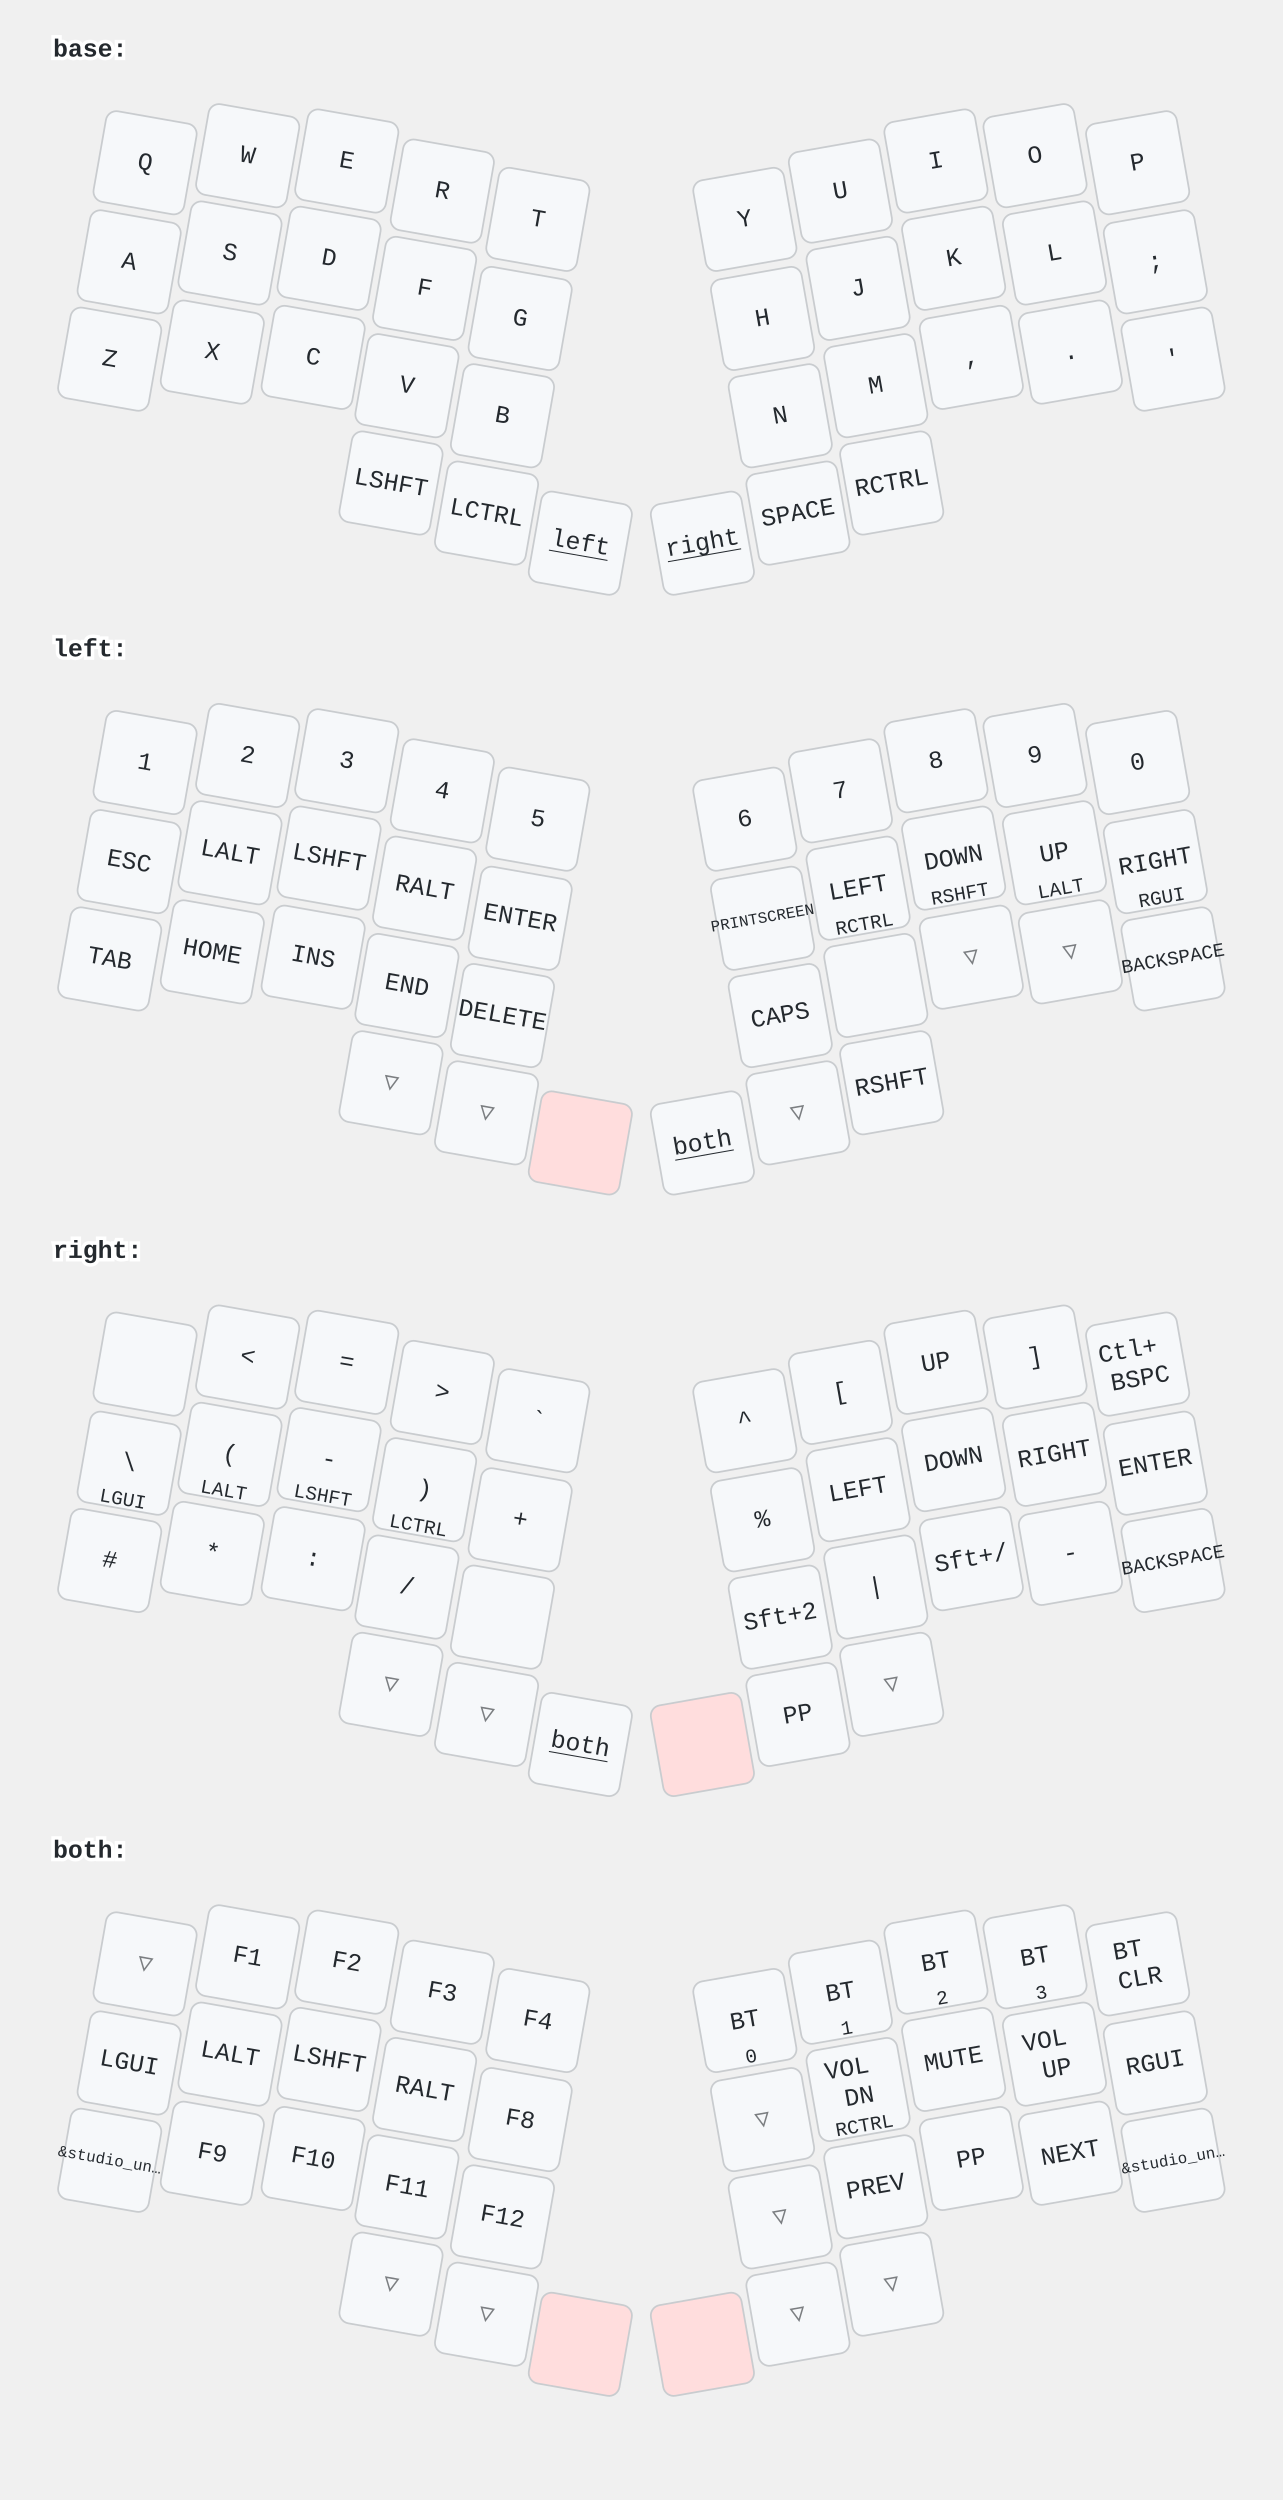
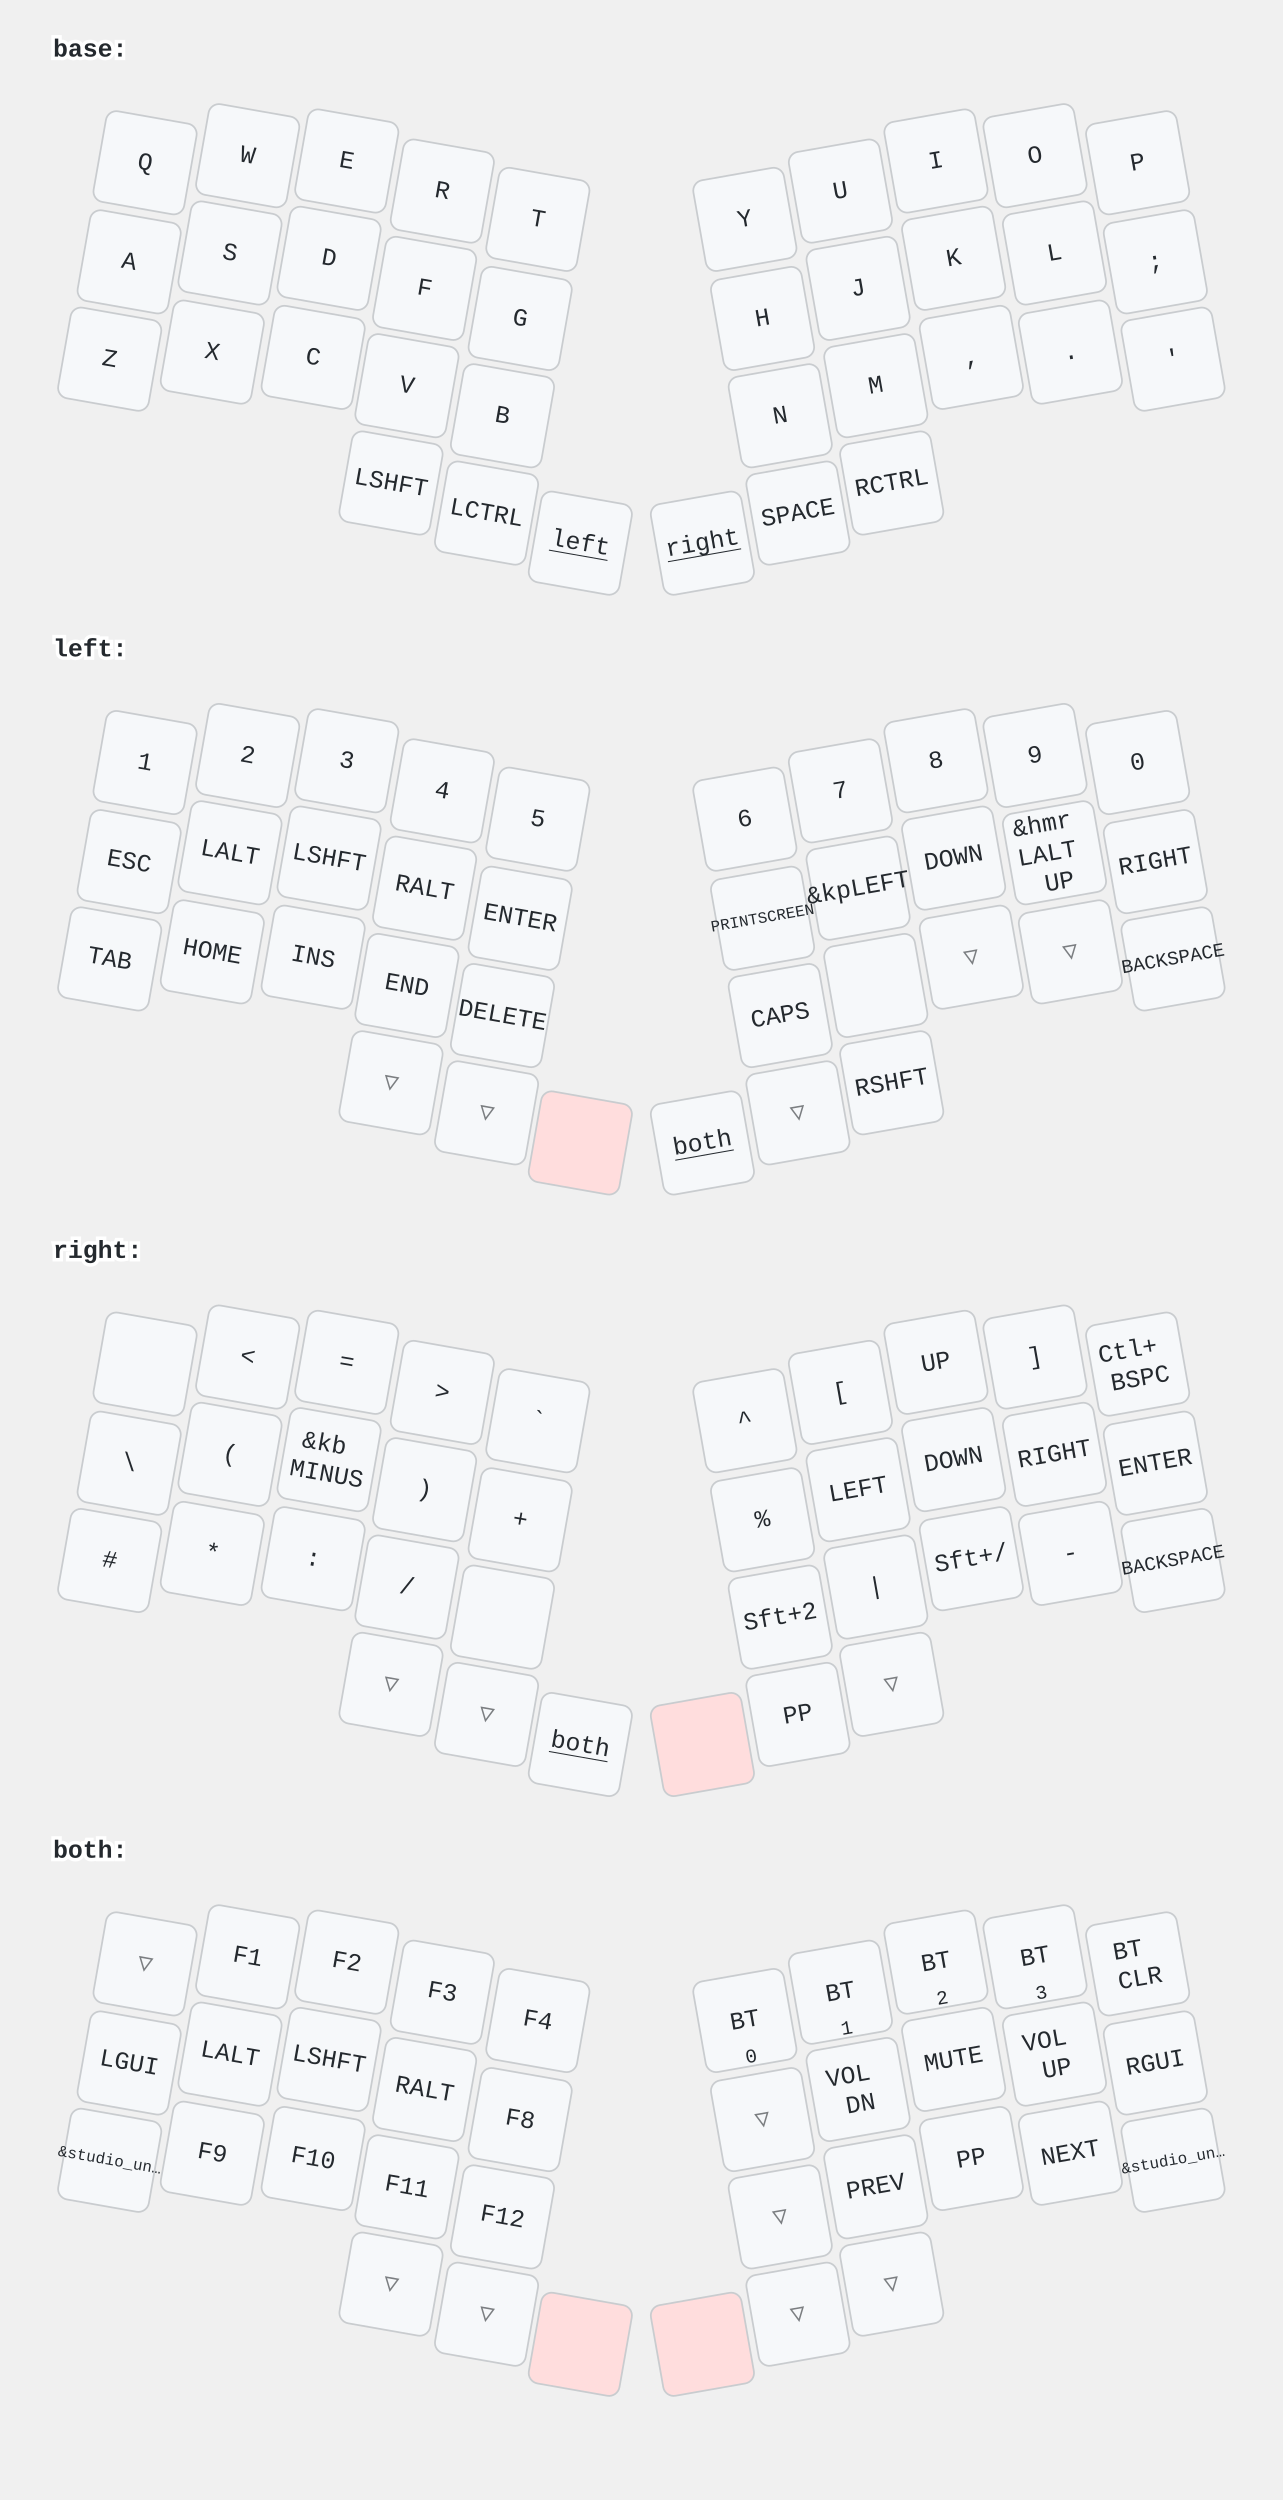
<svg xmlns="http://www.w3.org/2000/svg" width="725" height="1413" viewBox="0 0 725 1413" class="keymap">
  <style>/* inherit to force styles through use tags */
svg path {
    fill: inherit;
}

/* font and background color specifications */
svg.keymap {
    font-family: SFMono-Regular,Consolas,Liberation Mono,Menlo,monospace;
    font-size: 14px;
    font-kerning: normal;
    text-rendering: optimizeLegibility;
    fill: #24292e;
}

/* default key styling */
rect.key {
    fill: #f6f8fa;
}

rect.key, rect.combo {
    stroke: #c9cccf;
    stroke-width: 1;
}

/* default key side styling, only used is draw_key_sides is set */
rect.side {
    filter: brightness(90%);
}

/* color accent for combo boxes */
rect.combo, rect.combo-separate {
    fill: #cdf;
}

/* color accent for held keys */
rect.held, rect.combo.held {
    fill: #fdd;
}

/* color accent for ghost (optional) keys */
rect.ghost, rect.combo.ghost {
    stroke-dasharray: 4, 4;
    stroke-width: 2;
}

text {
    text-anchor: middle;
    dominant-baseline: middle;
}

/* styling for layer labels */
text.label {
    font-weight: bold;
    text-anchor: start;
    stroke: white;
    stroke-width: 4;
    paint-order: stroke;
}

/* styling for optional footer */
text.footer {
    text-anchor: end;
    dominant-baseline: auto;
    stroke: white;
    stroke-width: 4;
    paint-order: stroke;
}

/* styling for combo tap, and key non-tap label text */
text.combo, text.hold, text.shifted, text.left, text.right, text.tl, text.tr, text.bl, text.br {
    font-size: 11px;
}

text.hold, text.bl, text.br {
    text-anchor: middle;
    dominant-baseline: auto;
}

text.shifted, text.tl, text.tr {
    text-anchor: middle;
    dominant-baseline: hanging;
}

text.left, text.tl, text.bl {
    text-anchor: start;
}

text.right, text.tr, text.br {
    text-anchor: end;
}

text.layer-activator {
    text-decoration: underline;
}

/* styling for hold/shifted label text in combo box */
text.combo.hold, text.combo.shifted, text.combo.left, text.combo.right {
    font-size: 8px;
}

/* lighter symbol for transparent keys */
text.trans {
    fill: #7b7e81;
}

/* styling for combo dendrons */
path.combo {
    stroke-width: 1;
    stroke: gray;
    fill: none;
}

/* Start Tabler Icons Cleanup */
/* cannot use height/width with glyphs */
.icon-tabler &gt; path {
    fill: inherit;
    stroke: inherit;
    stroke-width: 2;
}
/* hide tabler's default box */
.icon-tabler &gt; path[stroke="none"][fill="none"] {
    visibility: hidden;
}
/* End Tabler Icons Cleanup */
</style>
  <g transform="translate(30, 0)" class="layer-base">
    <text x="0" y="28" class="label" id="base">base:</text>
    <g transform="translate(0, 56)">
      <g transform="translate(52, 36) rotate(10.0)" class="key keypos-0">
        <rect rx="6" ry="6" x="-26" y="-26" width="52" height="52" class="key" />
        <text x="0" y="0" class="key tap">Q</text>
      </g>
      <g transform="translate(110, 32) rotate(10.0)" class="key keypos-1">
        <rect rx="6" ry="6" x="-26" y="-26" width="52" height="52" class="key" />
        <text x="0" y="0" class="key tap">W</text>
      </g>
      <g transform="translate(166, 35) rotate(10.0)" class="key keypos-2">
        <rect rx="6" ry="6" x="-26" y="-26" width="52" height="52" class="key" />
        <text x="0" y="0" class="key tap">E</text>
      </g>
      <g transform="translate(220, 52) rotate(10.0)" class="key keypos-3">
        <rect rx="6" ry="6" x="-26" y="-26" width="52" height="52" class="key" />
        <text x="0" y="0" class="key tap">R</text>
      </g>
      <g transform="translate(274, 68) rotate(10.0)" class="key keypos-4">
        <rect rx="6" ry="6" x="-26" y="-26" width="52" height="52" class="key" />
        <text x="0" y="0" class="key tap">T</text>
      </g>
      <g transform="translate(391, 68) rotate(-10.0)" class="key keypos-5">
        <rect rx="6" ry="6" x="-26" y="-26" width="52" height="52" class="key" />
        <text x="0" y="0" class="key tap">Y</text>
      </g>
      <g transform="translate(445, 52) rotate(-10.0)" class="key keypos-6">
        <rect rx="6" ry="6" x="-26" y="-26" width="52" height="52" class="key" />
        <text x="0" y="0" class="key tap">U</text>
      </g>
      <g transform="translate(499, 35) rotate(-10.0)" class="key keypos-7">
        <rect rx="6" ry="6" x="-26" y="-26" width="52" height="52" class="key" />
        <text x="0" y="0" class="key tap">I</text>
      </g>
      <g transform="translate(555, 32) rotate(-10.0)" class="key keypos-8">
        <rect rx="6" ry="6" x="-26" y="-26" width="52" height="52" class="key" />
        <text x="0" y="0" class="key tap">O</text>
      </g>
      <g transform="translate(613, 36) rotate(-10.0)" class="key keypos-9">
        <rect rx="6" ry="6" x="-26" y="-26" width="52" height="52" class="key" />
        <text x="0" y="0" class="key tap">P</text>
      </g>
      <g transform="translate(43, 92) rotate(10.0)" class="key keypos-10">
        <rect rx="6" ry="6" x="-26" y="-26" width="52" height="52" class="key" />
        <text x="0" y="0" class="key tap">A</text>
      </g>
      <g transform="translate(100, 87) rotate(10.0)" class="key keypos-11">
        <rect rx="6" ry="6" x="-26" y="-26" width="52" height="52" class="key" />
        <text x="0" y="0" class="key tap">S</text>
      </g>
      <g transform="translate(156, 90) rotate(10.0)" class="key keypos-12">
        <rect rx="6" ry="6" x="-26" y="-26" width="52" height="52" class="key" />
        <text x="0" y="0" class="key tap">D</text>
      </g>
      <g transform="translate(210, 107) rotate(10.0)" class="key keypos-13">
        <rect rx="6" ry="6" x="-26" y="-26" width="52" height="52" class="key" />
        <text x="0" y="0" class="key tap">F</text>
      </g>
      <g transform="translate(264, 124) rotate(10.0)" class="key keypos-14">
        <rect rx="6" ry="6" x="-26" y="-26" width="52" height="52" class="key" />
        <text x="0" y="0" class="key tap">G</text>
      </g>
      <g transform="translate(401, 124) rotate(-10.0)" class="key keypos-15">
        <rect rx="6" ry="6" x="-26" y="-26" width="52" height="52" class="key" />
        <text x="0" y="0" class="key tap">H</text>
      </g>
      <g transform="translate(455, 107) rotate(-10.0)" class="key keypos-16">
        <rect rx="6" ry="6" x="-26" y="-26" width="52" height="52" class="key" />
        <text x="0" y="0" class="key tap">J</text>
      </g>
      <g transform="translate(509, 90) rotate(-10.0)" class="key keypos-17">
        <rect rx="6" ry="6" x="-26" y="-26" width="52" height="52" class="key" />
        <text x="0" y="0" class="key tap">K</text>
      </g>
      <g transform="translate(566, 87) rotate(-10.0)" class="key keypos-18">
        <rect rx="6" ry="6" x="-26" y="-26" width="52" height="52" class="key" />
        <text x="0" y="0" class="key tap">L</text>
      </g>
      <g transform="translate(623, 92) rotate(-10.0)" class="key keypos-19">
        <rect rx="6" ry="6" x="-26" y="-26" width="52" height="52" class="key" />
        <text x="0" y="0" class="key tap">;</text>
      </g>
      <g transform="translate(32, 147) rotate(10.0)" class="key keypos-20">
        <rect rx="6" ry="6" x="-26" y="-26" width="52" height="52" class="key" />
        <text x="0" y="0" class="key tap">Z</text>
      </g>
      <g transform="translate(90, 143) rotate(10.0)" class="key keypos-21">
        <rect rx="6" ry="6" x="-26" y="-26" width="52" height="52" class="key" />
        <text x="0" y="0" class="key tap">X</text>
      </g>
      <g transform="translate(147, 146) rotate(10.0)" class="key keypos-22">
        <rect rx="6" ry="6" x="-26" y="-26" width="52" height="52" class="key" />
        <text x="0" y="0" class="key tap">C</text>
      </g>
      <g transform="translate(200, 162) rotate(10.0)" class="key keypos-23">
        <rect rx="6" ry="6" x="-26" y="-26" width="52" height="52" class="key" />
        <text x="0" y="0" class="key tap">V</text>
      </g>
      <g transform="translate(254, 179) rotate(10.0)" class="key keypos-24">
        <rect rx="6" ry="6" x="-26" y="-26" width="52" height="52" class="key" />
        <text x="0" y="0" class="key tap">B</text>
      </g>
      <g transform="translate(411, 179) rotate(-10.0)" class="key keypos-25">
        <rect rx="6" ry="6" x="-26" y="-26" width="52" height="52" class="key" />
        <text x="0" y="0" class="key tap">N</text>
      </g>
      <g transform="translate(465, 162) rotate(-10.0)" class="key keypos-26">
        <rect rx="6" ry="6" x="-26" y="-26" width="52" height="52" class="key" />
        <text x="0" y="0" class="key tap">M</text>
      </g>
      <g transform="translate(519, 146) rotate(-10.0)" class="key keypos-27">
        <rect rx="6" ry="6" x="-26" y="-26" width="52" height="52" class="key" />
        <text x="0" y="0" class="key tap">,</text>
      </g>
      <g transform="translate(575, 143) rotate(-10.0)" class="key keypos-28">
        <rect rx="6" ry="6" x="-26" y="-26" width="52" height="52" class="key" />
        <text x="0" y="0" class="key tap">.</text>
      </g>
      <g transform="translate(633, 147) rotate(-10.0)" class="key keypos-29">
        <rect rx="6" ry="6" x="-26" y="-26" width="52" height="52" class="key" />
        <text x="0" y="0" class="key tap">'</text>
      </g>
      <g transform="translate(191, 217) rotate(10.0)" class="key keypos-30">
        <rect rx="6" ry="6" x="-26" y="-26" width="52" height="52" class="key" />
        <text x="0" y="0" class="key tap">LSHFT</text>
      </g>
      <g transform="translate(245, 234) rotate(10.0)" class="key keypos-31">
        <rect rx="6" ry="6" x="-26" y="-26" width="52" height="52" class="key" />
        <text x="0" y="0" class="key tap">LCTRL</text>
      </g>
      <g transform="translate(298, 251) rotate(10.0)" class="key keypos-32">
        <rect rx="6" ry="6" x="-26" y="-26" width="52" height="52" class="key" />
        <a href="#left">
          <text x="0" y="0" class="key tap layer-activator">left</text>
        </a>
      </g>
      <g transform="translate(367, 251) rotate(-10.0)" class="key keypos-33">
        <rect rx="6" ry="6" x="-26" y="-26" width="52" height="52" class="key" />
        <a href="#right">
          <text x="0" y="0" class="key tap layer-activator">right</text>
        </a>
      </g>
      <g transform="translate(421, 234) rotate(-10.0)" class="key keypos-34">
        <rect rx="6" ry="6" x="-26" y="-26" width="52" height="52" class="key" />
        <text x="0" y="0" class="key tap">SPACE</text>
      </g>
      <g transform="translate(474, 217) rotate(-10.0)" class="key keypos-35">
        <rect rx="6" ry="6" x="-26" y="-26" width="52" height="52" class="key" />
        <text x="0" y="0" class="key tap">RCTRL</text>
      </g>
    </g>
  </g>
  <g transform="translate(30, 339)" class="layer-left">
    <text x="0" y="28" class="label" id="left">left:</text>
    <g transform="translate(0, 56)">
      <g transform="translate(52, 36) rotate(10.0)" class="key keypos-0">
        <rect rx="6" ry="6" x="-26" y="-26" width="52" height="52" class="key" />
        <text x="0" y="0" class="key tap">1</text>
      </g>
      <g transform="translate(110, 32) rotate(10.0)" class="key keypos-1">
        <rect rx="6" ry="6" x="-26" y="-26" width="52" height="52" class="key" />
        <text x="0" y="0" class="key tap">2</text>
      </g>
      <g transform="translate(166, 35) rotate(10.0)" class="key keypos-2">
        <rect rx="6" ry="6" x="-26" y="-26" width="52" height="52" class="key" />
        <text x="0" y="0" class="key tap">3</text>
      </g>
      <g transform="translate(220, 52) rotate(10.0)" class="key keypos-3">
        <rect rx="6" ry="6" x="-26" y="-26" width="52" height="52" class="key" />
        <text x="0" y="0" class="key tap">4</text>
      </g>
      <g transform="translate(274, 68) rotate(10.0)" class="key keypos-4">
        <rect rx="6" ry="6" x="-26" y="-26" width="52" height="52" class="key" />
        <text x="0" y="0" class="key tap">5</text>
      </g>
      <g transform="translate(391, 68) rotate(-10.0)" class="key keypos-5">
        <rect rx="6" ry="6" x="-26" y="-26" width="52" height="52" class="key" />
        <text x="0" y="0" class="key tap">6</text>
      </g>
      <g transform="translate(445, 52) rotate(-10.0)" class="key keypos-6">
        <rect rx="6" ry="6" x="-26" y="-26" width="52" height="52" class="key" />
        <text x="0" y="0" class="key tap">7</text>
      </g>
      <g transform="translate(499, 35) rotate(-10.0)" class="key keypos-7">
        <rect rx="6" ry="6" x="-26" y="-26" width="52" height="52" class="key" />
        <text x="0" y="0" class="key tap">8</text>
      </g>
      <g transform="translate(555, 32) rotate(-10.0)" class="key keypos-8">
        <rect rx="6" ry="6" x="-26" y="-26" width="52" height="52" class="key" />
        <text x="0" y="0" class="key tap">9</text>
      </g>
      <g transform="translate(613, 36) rotate(-10.0)" class="key keypos-9">
        <rect rx="6" ry="6" x="-26" y="-26" width="52" height="52" class="key" />
        <text x="0" y="0" class="key tap">0</text>
      </g>
      <g transform="translate(43, 92) rotate(10.0)" class="key keypos-10">
        <rect rx="6" ry="6" x="-26" y="-26" width="52" height="52" class="key" />
        <text x="0" y="0" class="key tap">ESC</text>
      </g>
      <g transform="translate(100, 87) rotate(10.0)" class="key keypos-11">
        <rect rx="6" ry="6" x="-26" y="-26" width="52" height="52" class="key" />
        <text x="0" y="0" class="key tap">LALT</text>
      </g>
      <g transform="translate(156, 90) rotate(10.0)" class="key keypos-12">
        <rect rx="6" ry="6" x="-26" y="-26" width="52" height="52" class="key" />
        <text x="0" y="0" class="key tap">LSHFT</text>
      </g>
      <g transform="translate(210, 107) rotate(10.0)" class="key keypos-13">
        <rect rx="6" ry="6" x="-26" y="-26" width="52" height="52" class="key" />
        <text x="0" y="0" class="key tap">RALT</text>
      </g>
      <g transform="translate(264, 124) rotate(10.0)" class="key keypos-14">
        <rect rx="6" ry="6" x="-26" y="-26" width="52" height="52" class="key" />
        <text x="0" y="0" class="key tap">ENTER</text>
      </g>
      <g transform="translate(401, 124) rotate(-10.0)" class="key keypos-15">
        <rect rx="6" ry="6" x="-26" y="-26" width="52" height="52" class="key" />
        <text x="0" y="0" class="key tap">
          <tspan style="font-size: 64%">PRINTSCREEN</tspan>
        </text>
      </g>
      <g transform="translate(455, 107) rotate(-10.0)" class="key keypos-16">
        <rect rx="6" ry="6" x="-26" y="-26" width="52" height="52" class="key" />
-         <text x="0" y="0" class="key tap">LEFT</text>
-         <text x="0" y="24" class="key hold">RCTRL</text>
+         <text x="0" y="0" class="key tap">&amp;kpLEFT</text>
      </g>
      <g transform="translate(509, 90) rotate(-10.0)" class="key keypos-17">
        <rect rx="6" ry="6" x="-26" y="-26" width="52" height="52" class="key" />
        <text x="0" y="0" class="key tap">DOWN</text>
-         <text x="0" y="24" class="key hold">RSHFT</text>
      </g>
      <g transform="translate(566, 87) rotate(-10.0)" class="key keypos-18">
        <rect rx="6" ry="6" x="-26" y="-26" width="52" height="52" class="key" />
-         <text x="0" y="0" class="key tap">UP</text>
-         <text x="0" y="24" class="key hold">LALT</text>
+         <text x="0" y="0" class="key tap">
+           <tspan x="0" dy="-1.2em">&amp;hmr</tspan>
+           <tspan x="0" dy="1.2em">LALT</tspan>
+           <tspan x="0" dy="1.2em">UP</tspan>
+         </text>
      </g>
      <g transform="translate(623, 92) rotate(-10.0)" class="key keypos-19">
        <rect rx="6" ry="6" x="-26" y="-26" width="52" height="52" class="key" />
        <text x="0" y="0" class="key tap">RIGHT</text>
-         <text x="0" y="24" class="key hold">RGUI</text>
      </g>
      <g transform="translate(32, 147) rotate(10.0)" class="key keypos-20">
        <rect rx="6" ry="6" x="-26" y="-26" width="52" height="52" class="key" />
        <text x="0" y="0" class="key tap">TAB</text>
      </g>
      <g transform="translate(90, 143) rotate(10.0)" class="key keypos-21">
        <rect rx="6" ry="6" x="-26" y="-26" width="52" height="52" class="key" />
        <text x="0" y="0" class="key tap">HOME</text>
      </g>
      <g transform="translate(147, 146) rotate(10.0)" class="key keypos-22">
        <rect rx="6" ry="6" x="-26" y="-26" width="52" height="52" class="key" />
        <text x="0" y="0" class="key tap">INS</text>
      </g>
      <g transform="translate(200, 162) rotate(10.0)" class="key keypos-23">
        <rect rx="6" ry="6" x="-26" y="-26" width="52" height="52" class="key" />
        <text x="0" y="0" class="key tap">END</text>
      </g>
      <g transform="translate(254, 179) rotate(10.0)" class="key keypos-24">
        <rect rx="6" ry="6" x="-26" y="-26" width="52" height="52" class="key" />
        <text x="0" y="0" class="key tap">DELETE</text>
      </g>
      <g transform="translate(411, 179) rotate(-10.0)" class="key keypos-25">
        <rect rx="6" ry="6" x="-26" y="-26" width="52" height="52" class="key" />
        <text x="0" y="0" class="key tap">CAPS</text>
      </g>
      <g transform="translate(465, 162) rotate(-10.0)" class="key keypos-26">
        <rect rx="6" ry="6" x="-26" y="-26" width="52" height="52" class="key" />
      </g>
      <g transform="translate(519, 146) rotate(-10.0)" class="key trans keypos-27">
        <rect rx="6" ry="6" x="-26" y="-26" width="52" height="52" class="key trans" />
        <text x="0" y="0" class="key trans tap">▽</text>
      </g>
      <g transform="translate(575, 143) rotate(-10.0)" class="key trans keypos-28">
        <rect rx="6" ry="6" x="-26" y="-26" width="52" height="52" class="key trans" />
        <text x="0" y="0" class="key trans tap">▽</text>
      </g>
      <g transform="translate(633, 147) rotate(-10.0)" class="key keypos-29">
        <rect rx="6" ry="6" x="-26" y="-26" width="52" height="52" class="key" />
        <text x="0" y="0" class="key tap">
          <tspan style="font-size: 78%">BACKSPACE</tspan>
        </text>
      </g>
      <g transform="translate(191, 217) rotate(10.0)" class="key trans keypos-30">
        <rect rx="6" ry="6" x="-26" y="-26" width="52" height="52" class="key trans" />
        <text x="0" y="0" class="key trans tap">▽</text>
      </g>
      <g transform="translate(245, 234) rotate(10.0)" class="key trans keypos-31">
        <rect rx="6" ry="6" x="-26" y="-26" width="52" height="52" class="key trans" />
        <text x="0" y="0" class="key trans tap">▽</text>
      </g>
      <g transform="translate(298, 251) rotate(10.0)" class="key held keypos-32">
        <rect rx="6" ry="6" x="-26" y="-26" width="52" height="52" class="key held" />
      </g>
      <g transform="translate(367, 251) rotate(-10.0)" class="key keypos-33">
        <rect rx="6" ry="6" x="-26" y="-26" width="52" height="52" class="key" />
        <a href="#both">
          <text x="0" y="0" class="key tap layer-activator">both</text>
        </a>
      </g>
      <g transform="translate(421, 234) rotate(-10.0)" class="key trans keypos-34">
        <rect rx="6" ry="6" x="-26" y="-26" width="52" height="52" class="key trans" />
        <text x="0" y="0" class="key trans tap">▽</text>
      </g>
      <g transform="translate(474, 217) rotate(-10.0)" class="key keypos-35">
        <rect rx="6" ry="6" x="-26" y="-26" width="52" height="52" class="key" />
        <text x="0" y="0" class="key tap">RSHFT</text>
      </g>
    </g>
  </g>
  <g transform="translate(30, 679)" class="layer-right">
    <text x="0" y="28" class="label" id="right">right:</text>
    <g transform="translate(0, 56)">
      <g transform="translate(52, 36) rotate(10.0)" class="key keypos-0">
        <rect rx="6" ry="6" x="-26" y="-26" width="52" height="52" class="key" />
      </g>
      <g transform="translate(110, 32) rotate(10.0)" class="key keypos-1">
        <rect rx="6" ry="6" x="-26" y="-26" width="52" height="52" class="key" />
        <text x="0" y="0" class="key tap">&lt;</text>
      </g>
      <g transform="translate(166, 35) rotate(10.0)" class="key keypos-2">
        <rect rx="6" ry="6" x="-26" y="-26" width="52" height="52" class="key" />
        <text x="0" y="0" class="key tap">=</text>
      </g>
      <g transform="translate(220, 52) rotate(10.0)" class="key keypos-3">
        <rect rx="6" ry="6" x="-26" y="-26" width="52" height="52" class="key" />
        <text x="0" y="0" class="key tap">&gt;</text>
      </g>
      <g transform="translate(274, 68) rotate(10.0)" class="key keypos-4">
        <rect rx="6" ry="6" x="-26" y="-26" width="52" height="52" class="key" />
        <text x="0" y="0" class="key tap">`</text>
      </g>
      <g transform="translate(391, 68) rotate(-10.0)" class="key keypos-5">
        <rect rx="6" ry="6" x="-26" y="-26" width="52" height="52" class="key" />
        <text x="0" y="0" class="key tap">^</text>
      </g>
      <g transform="translate(445, 52) rotate(-10.0)" class="key keypos-6">
        <rect rx="6" ry="6" x="-26" y="-26" width="52" height="52" class="key" />
        <text x="0" y="0" class="key tap">[</text>
      </g>
      <g transform="translate(499, 35) rotate(-10.0)" class="key keypos-7">
        <rect rx="6" ry="6" x="-26" y="-26" width="52" height="52" class="key" />
        <text x="0" y="0" class="key tap">UP</text>
      </g>
      <g transform="translate(555, 32) rotate(-10.0)" class="key keypos-8">
        <rect rx="6" ry="6" x="-26" y="-26" width="52" height="52" class="key" />
        <text x="0" y="0" class="key tap">]</text>
      </g>
      <g transform="translate(613, 36) rotate(-10.0)" class="key keypos-9">
        <rect rx="6" ry="6" x="-26" y="-26" width="52" height="52" class="key" />
        <text x="0" y="0" class="key tap">
          <tspan x="0" dy="-0.6em">Ctl+</tspan>
          <tspan x="0" dy="1.2em">BSPC</tspan>
        </text>
      </g>
      <g transform="translate(43, 92) rotate(10.0)" class="key keypos-10">
        <rect rx="6" ry="6" x="-26" y="-26" width="52" height="52" class="key" />
        <text x="0" y="0" class="key tap">\</text>
-         <text x="0" y="24" class="key hold">LGUI</text>
      </g>
      <g transform="translate(100, 87) rotate(10.0)" class="key keypos-11">
        <rect rx="6" ry="6" x="-26" y="-26" width="52" height="52" class="key" />
        <text x="0" y="0" class="key tap">(</text>
-         <text x="0" y="24" class="key hold">LALT</text>
      </g>
      <g transform="translate(156, 90) rotate(10.0)" class="key keypos-12">
        <rect rx="6" ry="6" x="-26" y="-26" width="52" height="52" class="key" />
-         <text x="0" y="0" class="key tap">-</text>
-         <text x="0" y="24" class="key hold">LSHFT</text>
+         <text x="0" y="0" class="key tap">
+           <tspan x="0" dy="-0.6em">&amp;kb</tspan>
+           <tspan x="0" dy="1.2em">MINUS</tspan>
+         </text>
      </g>
      <g transform="translate(210, 107) rotate(10.0)" class="key keypos-13">
        <rect rx="6" ry="6" x="-26" y="-26" width="52" height="52" class="key" />
        <text x="0" y="0" class="key tap">)</text>
-         <text x="0" y="24" class="key hold">LCTRL</text>
      </g>
      <g transform="translate(264, 124) rotate(10.0)" class="key keypos-14">
        <rect rx="6" ry="6" x="-26" y="-26" width="52" height="52" class="key" />
        <text x="0" y="0" class="key tap">+</text>
      </g>
      <g transform="translate(401, 124) rotate(-10.0)" class="key keypos-15">
        <rect rx="6" ry="6" x="-26" y="-26" width="52" height="52" class="key" />
        <text x="0" y="0" class="key tap">%</text>
      </g>
      <g transform="translate(455, 107) rotate(-10.0)" class="key keypos-16">
        <rect rx="6" ry="6" x="-26" y="-26" width="52" height="52" class="key" />
        <text x="0" y="0" class="key tap">LEFT</text>
      </g>
      <g transform="translate(509, 90) rotate(-10.0)" class="key keypos-17">
        <rect rx="6" ry="6" x="-26" y="-26" width="52" height="52" class="key" />
        <text x="0" y="0" class="key tap">DOWN</text>
      </g>
      <g transform="translate(566, 87) rotate(-10.0)" class="key keypos-18">
        <rect rx="6" ry="6" x="-26" y="-26" width="52" height="52" class="key" />
        <text x="0" y="0" class="key tap">RIGHT</text>
      </g>
      <g transform="translate(623, 92) rotate(-10.0)" class="key keypos-19">
        <rect rx="6" ry="6" x="-26" y="-26" width="52" height="52" class="key" />
        <text x="0" y="0" class="key tap">ENTER</text>
      </g>
      <g transform="translate(32, 147) rotate(10.0)" class="key keypos-20">
        <rect rx="6" ry="6" x="-26" y="-26" width="52" height="52" class="key" />
        <text x="0" y="0" class="key tap">#</text>
      </g>
      <g transform="translate(90, 143) rotate(10.0)" class="key keypos-21">
        <rect rx="6" ry="6" x="-26" y="-26" width="52" height="52" class="key" />
        <text x="0" y="0" class="key tap">*</text>
      </g>
      <g transform="translate(147, 146) rotate(10.0)" class="key keypos-22">
        <rect rx="6" ry="6" x="-26" y="-26" width="52" height="52" class="key" />
        <text x="0" y="0" class="key tap">:</text>
      </g>
      <g transform="translate(200, 162) rotate(10.0)" class="key keypos-23">
        <rect rx="6" ry="6" x="-26" y="-26" width="52" height="52" class="key" />
        <text x="0" y="0" class="key tap">/</text>
      </g>
      <g transform="translate(254, 179) rotate(10.0)" class="key keypos-24">
        <rect rx="6" ry="6" x="-26" y="-26" width="52" height="52" class="key" />
      </g>
      <g transform="translate(411, 179) rotate(-10.0)" class="key keypos-25">
        <rect rx="6" ry="6" x="-26" y="-26" width="52" height="52" class="key" />
        <text x="0" y="0" class="key tap">Sft+2</text>
      </g>
      <g transform="translate(465, 162) rotate(-10.0)" class="key keypos-26">
        <rect rx="6" ry="6" x="-26" y="-26" width="52" height="52" class="key" />
        <text x="0" y="0" class="key tap">|</text>
      </g>
      <g transform="translate(519, 146) rotate(-10.0)" class="key keypos-27">
        <rect rx="6" ry="6" x="-26" y="-26" width="52" height="52" class="key" />
        <text x="0" y="0" class="key tap">Sft+/</text>
      </g>
      <g transform="translate(575, 143) rotate(-10.0)" class="key keypos-28">
        <rect rx="6" ry="6" x="-26" y="-26" width="52" height="52" class="key" />
        <text x="0" y="0" class="key tap">-</text>
      </g>
      <g transform="translate(633, 147) rotate(-10.0)" class="key keypos-29">
        <rect rx="6" ry="6" x="-26" y="-26" width="52" height="52" class="key" />
        <text x="0" y="0" class="key tap">
          <tspan style="font-size: 78%">BACKSPACE</tspan>
        </text>
      </g>
      <g transform="translate(191, 217) rotate(10.0)" class="key trans keypos-30">
        <rect rx="6" ry="6" x="-26" y="-26" width="52" height="52" class="key trans" />
        <text x="0" y="0" class="key trans tap">▽</text>
      </g>
      <g transform="translate(245, 234) rotate(10.0)" class="key trans keypos-31">
        <rect rx="6" ry="6" x="-26" y="-26" width="52" height="52" class="key trans" />
        <text x="0" y="0" class="key trans tap">▽</text>
      </g>
      <g transform="translate(298, 251) rotate(10.0)" class="key keypos-32">
        <rect rx="6" ry="6" x="-26" y="-26" width="52" height="52" class="key" />
        <a href="#both">
          <text x="0" y="0" class="key tap layer-activator">both</text>
        </a>
      </g>
      <g transform="translate(367, 251) rotate(-10.0)" class="key held keypos-33">
        <rect rx="6" ry="6" x="-26" y="-26" width="52" height="52" class="key held" />
      </g>
      <g transform="translate(421, 234) rotate(-10.0)" class="key keypos-34">
        <rect rx="6" ry="6" x="-26" y="-26" width="52" height="52" class="key" />
        <text x="0" y="0" class="key tap">PP</text>
      </g>
      <g transform="translate(474, 217) rotate(-10.0)" class="key trans keypos-35">
        <rect rx="6" ry="6" x="-26" y="-26" width="52" height="52" class="key trans" />
        <text x="0" y="0" class="key trans tap">▽</text>
      </g>
    </g>
  </g>
  <g transform="translate(30, 1018)" class="layer-both">
    <text x="0" y="28" class="label" id="both">both:</text>
    <g transform="translate(0, 56)">
      <g transform="translate(52, 36) rotate(10.0)" class="key trans keypos-0">
        <rect rx="6" ry="6" x="-26" y="-26" width="52" height="52" class="key trans" />
        <text x="0" y="0" class="key trans tap">▽</text>
      </g>
      <g transform="translate(110, 32) rotate(10.0)" class="key keypos-1">
        <rect rx="6" ry="6" x="-26" y="-26" width="52" height="52" class="key" />
        <text x="0" y="0" class="key tap">F1</text>
      </g>
      <g transform="translate(166, 35) rotate(10.0)" class="key keypos-2">
        <rect rx="6" ry="6" x="-26" y="-26" width="52" height="52" class="key" />
        <text x="0" y="0" class="key tap">F2</text>
      </g>
      <g transform="translate(220, 52) rotate(10.0)" class="key keypos-3">
        <rect rx="6" ry="6" x="-26" y="-26" width="52" height="52" class="key" />
        <text x="0" y="0" class="key tap">F3</text>
      </g>
      <g transform="translate(274, 68) rotate(10.0)" class="key keypos-4">
        <rect rx="6" ry="6" x="-26" y="-26" width="52" height="52" class="key" />
        <text x="0" y="0" class="key tap">F4</text>
      </g>
      <g transform="translate(391, 68) rotate(-10.0)" class="key keypos-5">
        <rect rx="6" ry="6" x="-26" y="-26" width="52" height="52" class="key" />
        <text x="0" y="0" class="key tap">BT</text>
        <text x="0" y="24" class="key hold">0</text>
      </g>
      <g transform="translate(445, 52) rotate(-10.0)" class="key keypos-6">
        <rect rx="6" ry="6" x="-26" y="-26" width="52" height="52" class="key" />
        <text x="0" y="0" class="key tap">BT</text>
        <text x="0" y="24" class="key hold">1</text>
      </g>
      <g transform="translate(499, 35) rotate(-10.0)" class="key keypos-7">
        <rect rx="6" ry="6" x="-26" y="-26" width="52" height="52" class="key" />
        <text x="0" y="0" class="key tap">BT</text>
        <text x="0" y="24" class="key hold">2</text>
      </g>
      <g transform="translate(555, 32) rotate(-10.0)" class="key keypos-8">
        <rect rx="6" ry="6" x="-26" y="-26" width="52" height="52" class="key" />
        <text x="0" y="0" class="key tap">BT</text>
        <text x="0" y="24" class="key hold">3</text>
      </g>
      <g transform="translate(613, 36) rotate(-10.0)" class="key keypos-9">
        <rect rx="6" ry="6" x="-26" y="-26" width="52" height="52" class="key" />
        <text x="0" y="0" class="key tap">
          <tspan x="0" dy="-0.6em">BT</tspan>
          <tspan x="0" dy="1.2em">CLR</tspan>
        </text>
      </g>
      <g transform="translate(43, 92) rotate(10.0)" class="key keypos-10">
        <rect rx="6" ry="6" x="-26" y="-26" width="52" height="52" class="key" />
        <text x="0" y="0" class="key tap">LGUI</text>
      </g>
      <g transform="translate(100, 87) rotate(10.0)" class="key keypos-11">
        <rect rx="6" ry="6" x="-26" y="-26" width="52" height="52" class="key" />
        <text x="0" y="0" class="key tap">LALT</text>
      </g>
      <g transform="translate(156, 90) rotate(10.0)" class="key keypos-12">
        <rect rx="6" ry="6" x="-26" y="-26" width="52" height="52" class="key" />
        <text x="0" y="0" class="key tap">LSHFT</text>
      </g>
      <g transform="translate(210, 107) rotate(10.0)" class="key keypos-13">
        <rect rx="6" ry="6" x="-26" y="-26" width="52" height="52" class="key" />
        <text x="0" y="0" class="key tap">RALT</text>
      </g>
      <g transform="translate(264, 124) rotate(10.0)" class="key keypos-14">
        <rect rx="6" ry="6" x="-26" y="-26" width="52" height="52" class="key" />
        <text x="0" y="0" class="key tap">F8</text>
      </g>
      <g transform="translate(401, 124) rotate(-10.0)" class="key trans keypos-15">
        <rect rx="6" ry="6" x="-26" y="-26" width="52" height="52" class="key trans" />
        <text x="0" y="0" class="key trans tap">▽</text>
      </g>
      <g transform="translate(455, 107) rotate(-10.0)" class="key keypos-16">
        <rect rx="6" ry="6" x="-26" y="-26" width="52" height="52" class="key" />
        <text x="0" y="0" class="key tap">
-           <tspan x="0" dy="-0.9em">VOL</tspan>
+           <tspan x="0" dy="-0.6em">VOL</tspan>
          <tspan x="0" dy="1.2em">DN</tspan>
        </text>
-         <text x="0" y="24" class="key hold">RCTRL</text>
      </g>
      <g transform="translate(509, 90) rotate(-10.0)" class="key keypos-17">
        <rect rx="6" ry="6" x="-26" y="-26" width="52" height="52" class="key" />
        <text x="0" y="0" class="key tap">MUTE</text>
      </g>
      <g transform="translate(566, 87) rotate(-10.0)" class="key keypos-18">
        <rect rx="6" ry="6" x="-26" y="-26" width="52" height="52" class="key" />
        <text x="0" y="0" class="key tap">
          <tspan x="0" dy="-0.6em">VOL</tspan>
          <tspan x="0" dy="1.2em">UP</tspan>
        </text>
      </g>
      <g transform="translate(623, 92) rotate(-10.0)" class="key keypos-19">
        <rect rx="6" ry="6" x="-26" y="-26" width="52" height="52" class="key" />
        <text x="0" y="0" class="key tap">RGUI</text>
      </g>
      <g transform="translate(32, 147) rotate(10.0)" class="key keypos-20">
        <rect rx="6" ry="6" x="-26" y="-26" width="52" height="52" class="key" />
        <text x="0" y="0" class="key tap">
          <tspan style="font-size: 64%">&amp;studio_un…</tspan>
        </text>
      </g>
      <g transform="translate(90, 143) rotate(10.0)" class="key keypos-21">
        <rect rx="6" ry="6" x="-26" y="-26" width="52" height="52" class="key" />
        <text x="0" y="0" class="key tap">F9</text>
      </g>
      <g transform="translate(147, 146) rotate(10.0)" class="key keypos-22">
        <rect rx="6" ry="6" x="-26" y="-26" width="52" height="52" class="key" />
        <text x="0" y="0" class="key tap">F10</text>
      </g>
      <g transform="translate(200, 162) rotate(10.0)" class="key keypos-23">
        <rect rx="6" ry="6" x="-26" y="-26" width="52" height="52" class="key" />
        <text x="0" y="0" class="key tap">F11</text>
      </g>
      <g transform="translate(254, 179) rotate(10.0)" class="key keypos-24">
        <rect rx="6" ry="6" x="-26" y="-26" width="52" height="52" class="key" />
        <text x="0" y="0" class="key tap">F12</text>
      </g>
      <g transform="translate(411, 179) rotate(-10.0)" class="key trans keypos-25">
        <rect rx="6" ry="6" x="-26" y="-26" width="52" height="52" class="key trans" />
        <text x="0" y="0" class="key trans tap">▽</text>
      </g>
      <g transform="translate(465, 162) rotate(-10.0)" class="key keypos-26">
        <rect rx="6" ry="6" x="-26" y="-26" width="52" height="52" class="key" />
        <text x="0" y="0" class="key tap">PREV</text>
      </g>
      <g transform="translate(519, 146) rotate(-10.0)" class="key keypos-27">
        <rect rx="6" ry="6" x="-26" y="-26" width="52" height="52" class="key" />
        <text x="0" y="0" class="key tap">PP</text>
      </g>
      <g transform="translate(575, 143) rotate(-10.0)" class="key keypos-28">
        <rect rx="6" ry="6" x="-26" y="-26" width="52" height="52" class="key" />
        <text x="0" y="0" class="key tap">NEXT</text>
      </g>
      <g transform="translate(633, 147) rotate(-10.0)" class="key keypos-29">
        <rect rx="6" ry="6" x="-26" y="-26" width="52" height="52" class="key" />
        <text x="0" y="0" class="key tap">
          <tspan style="font-size: 64%">&amp;studio_un…</tspan>
        </text>
      </g>
      <g transform="translate(191, 217) rotate(10.0)" class="key trans keypos-30">
        <rect rx="6" ry="6" x="-26" y="-26" width="52" height="52" class="key trans" />
        <text x="0" y="0" class="key trans tap">▽</text>
      </g>
      <g transform="translate(245, 234) rotate(10.0)" class="key trans keypos-31">
        <rect rx="6" ry="6" x="-26" y="-26" width="52" height="52" class="key trans" />
        <text x="0" y="0" class="key trans tap">▽</text>
      </g>
      <g transform="translate(298, 251) rotate(10.0)" class="key held keypos-32">
        <rect rx="6" ry="6" x="-26" y="-26" width="52" height="52" class="key held" />
      </g>
      <g transform="translate(367, 251) rotate(-10.0)" class="key held keypos-33">
        <rect rx="6" ry="6" x="-26" y="-26" width="52" height="52" class="key held" />
      </g>
      <g transform="translate(421, 234) rotate(-10.0)" class="key trans keypos-34">
        <rect rx="6" ry="6" x="-26" y="-26" width="52" height="52" class="key trans" />
        <text x="0" y="0" class="key trans tap">▽</text>
      </g>
      <g transform="translate(474, 217) rotate(-10.0)" class="key trans keypos-35">
        <rect rx="6" ry="6" x="-26" y="-26" width="52" height="52" class="key trans" />
        <text x="0" y="0" class="key trans tap">▽</text>
      </g>
    </g>
  </g>
</svg>
